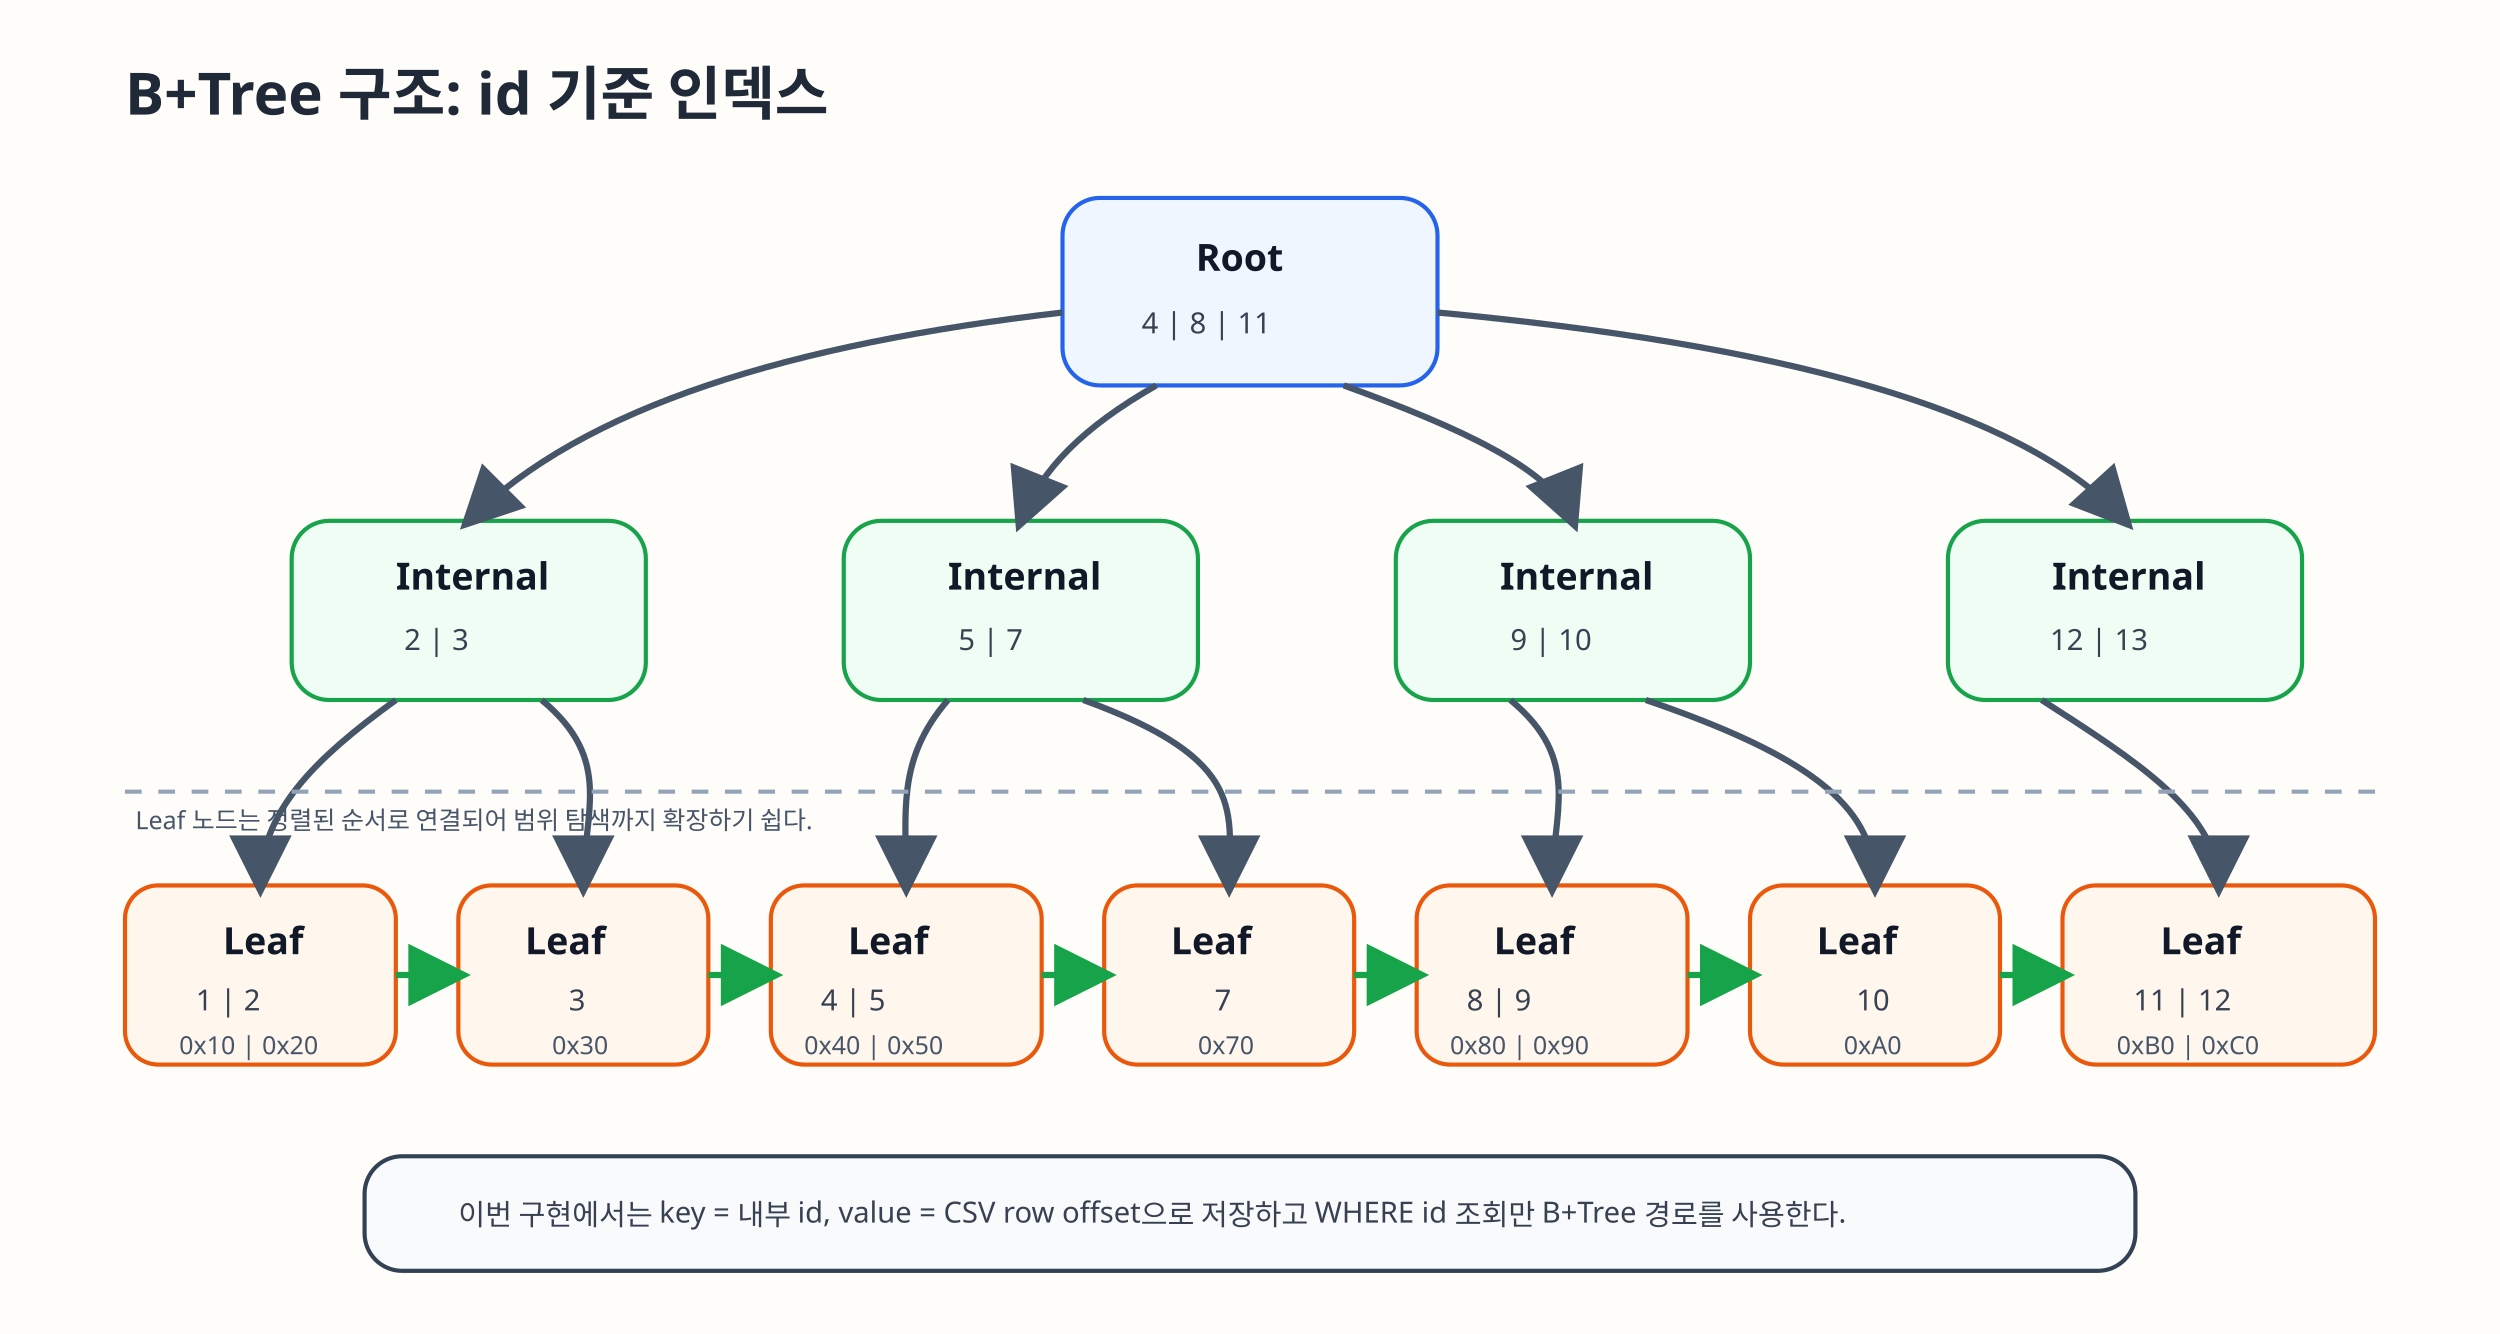
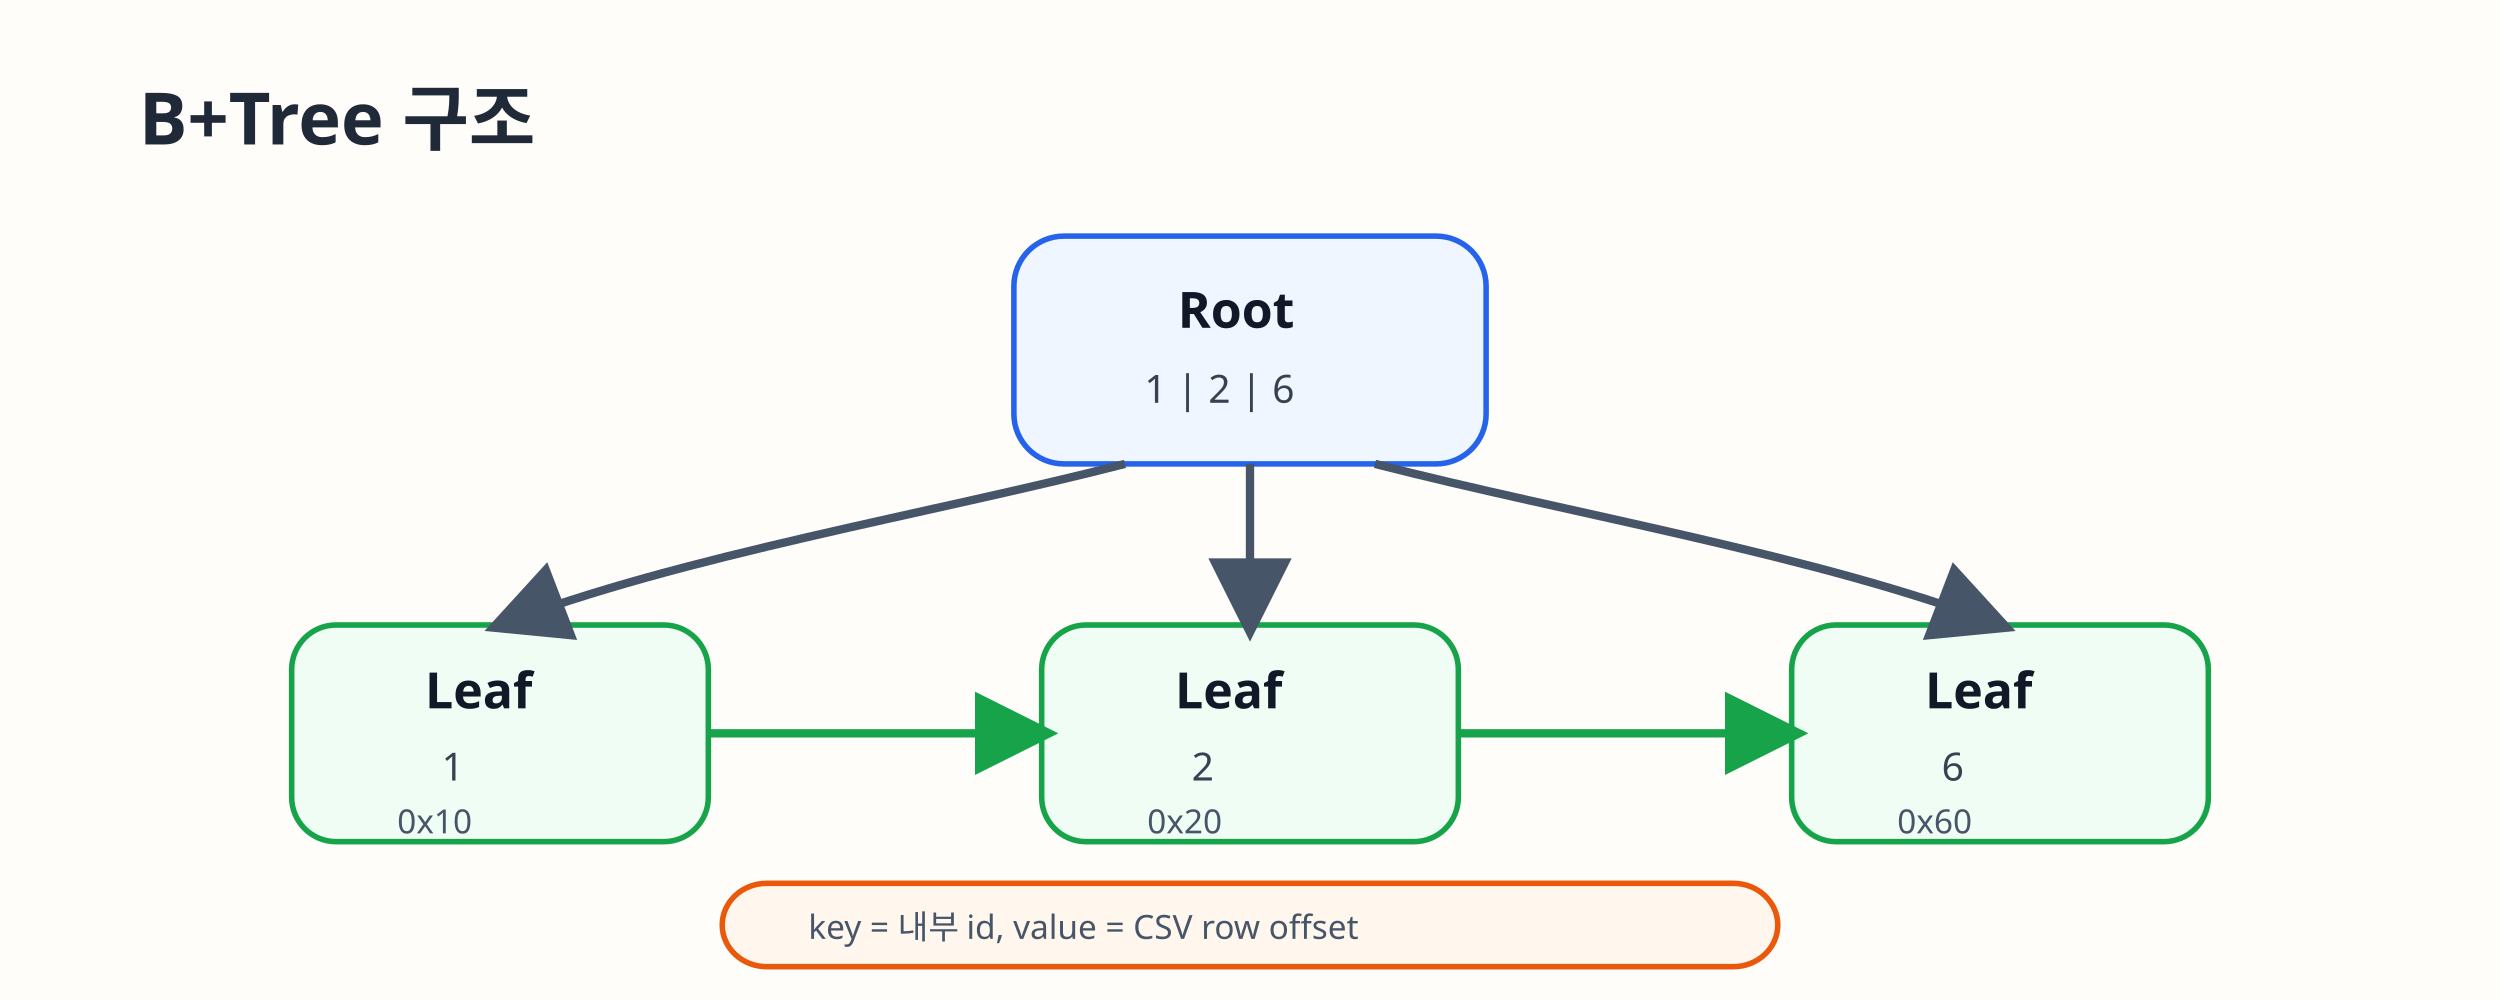
- <svg xmlns="http://www.w3.org/2000/svg" width="1200" height="640" viewBox="0 0 1200 640">
+ <svg xmlns="http://www.w3.org/2000/svg" width="900" height="360" viewBox="0 0 900 360">
  <defs>
    <style>
-       .title { font: 700 28px 'Segoe UI', 'Malgun Gothic', sans-serif; fill: #1f2937; }
+       .title { font: 700 26px 'Segoe UI', 'Malgun Gothic', sans-serif; fill: #1f2937; }
      .label { font: 700 18px 'Segoe UI', 'Malgun Gothic', sans-serif; fill: #111827; }
      .small { font: 500 14px 'Segoe UI', 'Malgun Gothic', sans-serif; fill: #374151; }
      .tiny { font: 500 12px 'Segoe UI', 'Malgun Gothic', sans-serif; fill: #475569; }
      .root { fill: #eff6ff; stroke: #2563eb; stroke-width: 2; rx: 18; }
-       .internal { fill: #f0fdf4; stroke: #16a34a; stroke-width: 2; rx: 18; }
-       .leaf { fill: #fff7ed; stroke: #ea580c; stroke-width: 2; rx: 16; }
-       .note { fill: #f8fafc; stroke: #334155; stroke-width: 2; rx: 18; }
+       .leaf { fill: #f0fdf4; stroke: #16a34a; stroke-width: 2; rx: 16; }
+       .note { fill: #fff7ed; stroke: #ea580c; stroke-width: 2; rx: 16; }
      .arrow { stroke: #475569; stroke-width: 3; fill: none; marker-end: url(#arrow); }
      .leaf-link { stroke: #16a34a; stroke-width: 3; fill: none; marker-end: url(#green-arrow); }
-       .guide { stroke: #94a3b8; stroke-width: 2; stroke-dasharray: 8 8; fill: none; }
    </style>
    <marker id="arrow" markerWidth="10" markerHeight="10" refX="8" refY="5" orient="auto">
      <path d="M0,0 L10,5 L0,10 z" fill="#475569" />
    </marker>
    <marker id="green-arrow" markerWidth="10" markerHeight="10" refX="8" refY="5" orient="auto">
      <path d="M0,0 L10,5 L0,10 z" fill="#16a34a" />
    </marker>
  </defs>
-   <rect width="1200" height="640" fill="#fffdfa" />
-   <text x="60" y="55" class="title">B+Tree 구조: id 기준 인덱스</text>
-   <rect x="510" y="95" width="180" height="90" class="root" />
-   <text x="574" y="130" class="label">Root</text>
-   <text x="548" y="160" class="small">4 | 8 | 11</text>
-   <rect x="140" y="250" width="170" height="86" class="internal" />
-   <text x="190" y="283" class="label">Internal</text>
-   <text x="194" y="312" class="small">2 | 3</text>
-   <rect x="405" y="250" width="170" height="86" class="internal" />
-   <text x="455" y="283" class="label">Internal</text>
-   <text x="460" y="312" class="small">5 | 7</text>
-   <rect x="670" y="250" width="170" height="86" class="internal" />
-   <text x="720" y="283" class="label">Internal</text>
-   <text x="725" y="312" class="small">9 | 10</text>
-   <rect x="935" y="250" width="170" height="86" class="internal" />
-   <text x="985" y="283" class="label">Internal</text>
-   <text x="984" y="312" class="small">12 | 13</text>
-   <path d="M510 150 C380 165 280 195 225 250" class="arrow" />
-   <path d="M555 185 C520 205 500 225 490 250" class="arrow" />
-   <path d="M645 185 C700 205 745 225 755 250" class="arrow" />
-   <path d="M690 150 C850 165 970 195 1020 250" class="arrow" />
-   <rect x="60" y="425" width="130" height="86" class="leaf" />
-   <text x="107" y="458" class="label">Leaf</text>
-   <text x="94" y="485" class="small">1 | 2</text>
-   <text x="86" y="506" class="tiny">0x10 | 0x20</text>
-   <rect x="220" y="425" width="120" height="86" class="leaf" />
-   <text x="252" y="458" class="label">Leaf</text>
-   <text x="273" y="485" class="small">3</text>
-   <text x="265" y="506" class="tiny">0x30</text>
-   <rect x="370" y="425" width="130" height="86" class="leaf" />
-   <text x="407" y="458" class="label">Leaf</text>
-   <text x="394" y="485" class="small">4 | 5</text>
-   <text x="386" y="506" class="tiny">0x40 | 0x50</text>
-   <rect x="530" y="425" width="120" height="86" class="leaf" />
-   <text x="562" y="458" class="label">Leaf</text>
-   <text x="583" y="485" class="small">7</text>
-   <text x="575" y="506" class="tiny">0x70</text>
-   <rect x="680" y="425" width="130" height="86" class="leaf" />
-   <text x="717" y="458" class="label">Leaf</text>
-   <text x="704" y="485" class="small">8 | 9</text>
-   <text x="696" y="506" class="tiny">0x80 | 0x90</text>
-   <rect x="840" y="425" width="120" height="86" class="leaf" />
-   <text x="872" y="458" class="label">Leaf</text>
-   <text x="891" y="485" class="small">10</text>
-   <text x="885" y="506" class="tiny">0xA0</text>
-   <rect x="990" y="425" width="150" height="86" class="leaf" />
-   <text x="1037" y="458" class="label">Leaf</text>
-   <text x="1024" y="485" class="small">11 | 12</text>
-   <text x="1016" y="506" class="tiny">0xB0 | 0xC0</text>
-   <path d="M190 336 C150 365 125 390 125 425" class="arrow" />
-   <path d="M260 336 C295 365 280 390 280 425" class="arrow" />
-   <path d="M455 336 C430 365 435 390 435 425" class="arrow" />
-   <path d="M520 336 C600 365 590 390 590 425" class="arrow" />
-   <path d="M725 336 C760 365 745 390 745 425" class="arrow" />
-   <path d="M790 336 C875 365 900 390 900 425" class="arrow" />
-   <path d="M980 336 C1025 365 1065 390 1065 425" class="arrow" />
-   <path d="M190 468 L220 468" class="leaf-link" />
-   <path d="M340 468 L370 468" class="leaf-link" />
-   <path d="M500 468 L530 468" class="leaf-link" />
-   <path d="M650 468 L680 468" class="leaf-link" />
-   <path d="M810 468 L840 468" class="leaf-link" />
-   <path d="M960 468 L990 468" class="leaf-link" />
-   <path d="M60 380 L1140 380" class="guide" />
-   <text x="65" y="398" class="tiny">Leaf 노드는 정렬된 순서로 연결되어 범위 탐색까지 확장하기 쉽다.</text>
-   <rect x="175" y="555" width="850" height="55" class="note" />
-   <text x="220" y="588" class="small">이번 구현에서는 key = 내부 id, value = CSV row offset으로 저장하고 WHERE id 조회만 B+Tree 경로를 사용한다.</text>
+   <rect width="900" height="360" fill="#fffdfa" />
+   <text x="50" y="52" class="title">B+Tree 구조</text>
+   <rect x="365" y="85" width="170" height="82" class="root" />
+   <text x="424" y="118" class="label">Root</text>
+   <text x="412" y="145" class="small">1 | 2 | 6</text>
+   <rect x="105" y="225" width="150" height="78" class="leaf" />
+   <text x="153" y="255" class="label">Leaf</text>
+   <text x="159" y="281" class="small">1</text>
+   <text x="143" y="300" class="tiny">0x10</text>
+   <rect x="375" y="225" width="150" height="78" class="leaf" />
+   <text x="423" y="255" class="label">Leaf</text>
+   <text x="429" y="281" class="small">2</text>
+   <text x="413" y="300" class="tiny">0x20</text>
+   <rect x="645" y="225" width="150" height="78" class="leaf" />
+   <text x="693" y="255" class="label">Leaf</text>
+   <text x="699" y="281" class="small">6</text>
+   <text x="683" y="300" class="tiny">0x60</text>
+   <path d="M405 167 C335 185 245 200 180 225" class="arrow" />
+   <path d="M450 167 L450 225" class="arrow" />
+   <path d="M495 167 C565 185 655 200 720 225" class="arrow" />
+   <path d="M255 264 L375 264" class="leaf-link" />
+   <path d="M525 264 L645 264" class="leaf-link" />
+   <rect x="260" y="318" width="380" height="30" class="note" />
+   <text x="291" y="338" class="tiny">key = 내부 id, value = CSV row offset</text>
</svg>
